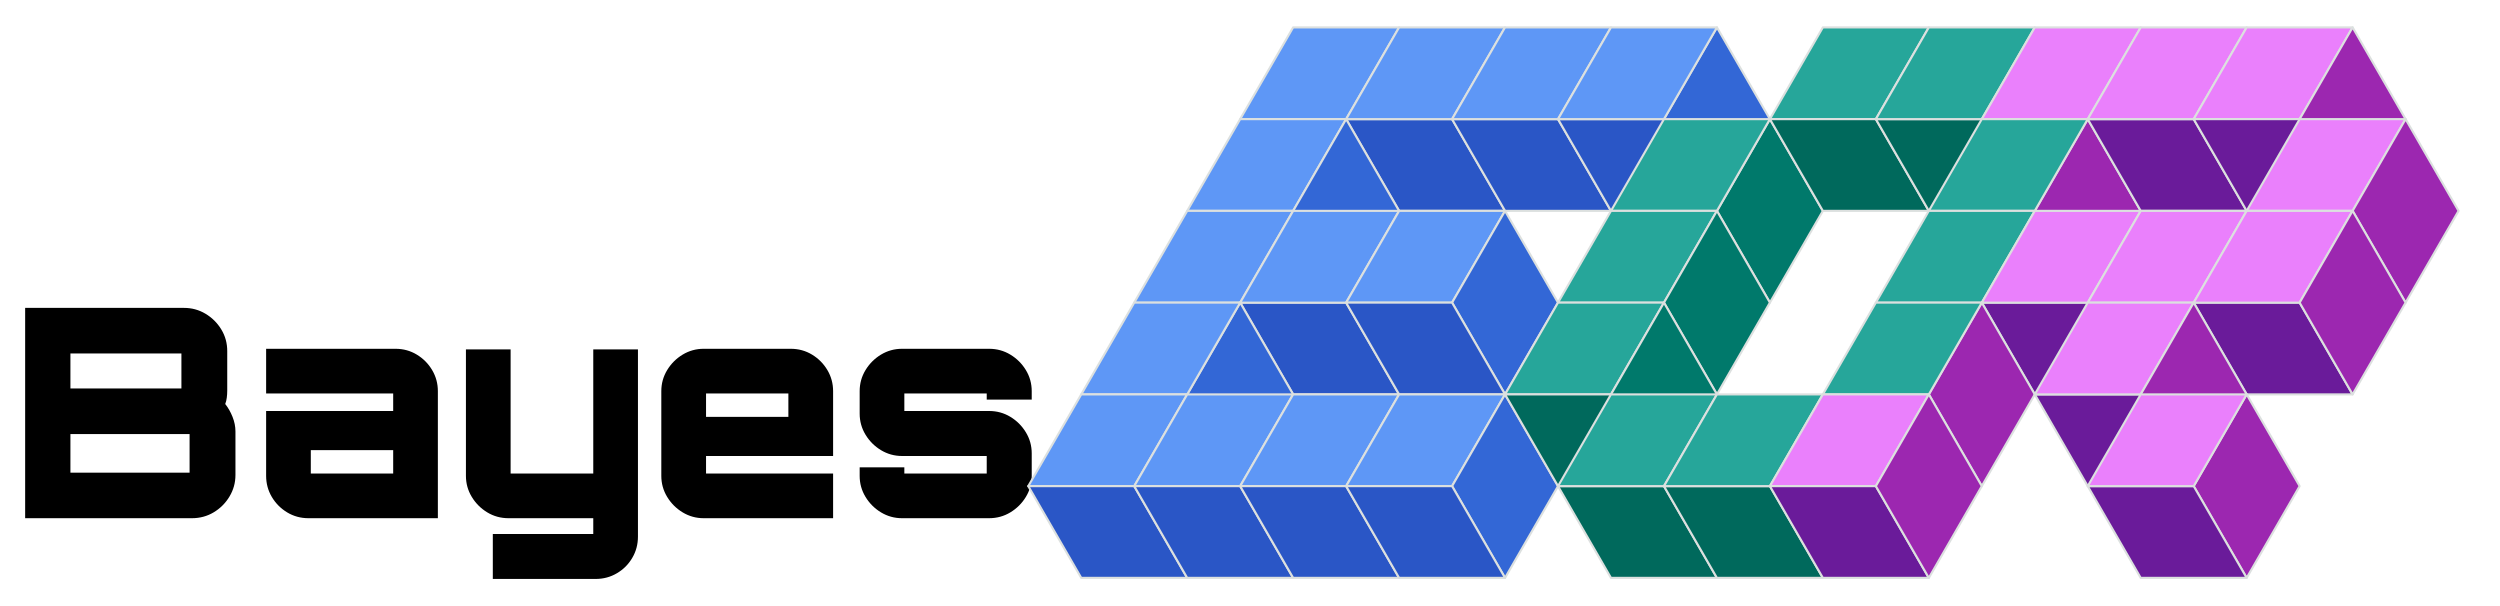
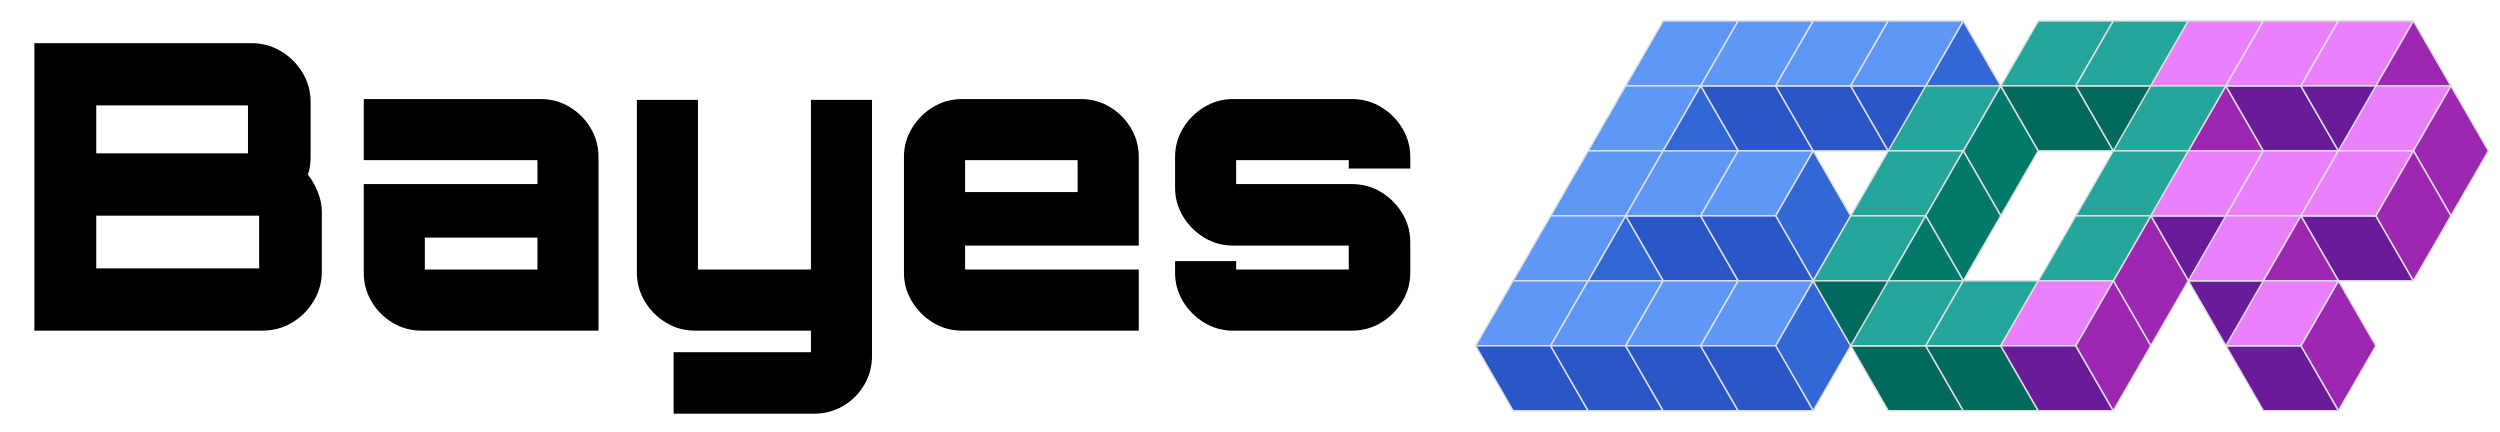
- <svg xmlns="http://www.w3.org/2000/svg" width="950" height="230" viewBox="120 70 950 230">
+ <svg xmlns="http://www.w3.org/2000/svg" width="695" height="120" viewBox="120 175 695 120">
  <path d="M 6.556 0 L 6.556 79.916 L 66.927 79.916 Q 71.366 79.916 75.078 77.697 Q 78.806 75.477 81.079 71.748 Q 83.35 68.037 83.35 63.493 L 83.35 48.508 Q 83.35 47.069 83.177 45.785 Q 83.021 44.502 82.587 43.392 Q 84.252 41.294 85.362 38.519 Q 86.472 35.744 86.472 32.969 L 86.472 16.424 Q 86.472 11.984 84.183 8.203 Q 81.911 4.44 78.182 2.22 Q 74.471 0 69.927 0 L 6.556 0 L 6.556 0 Z M 23.76 17.308 L 69.042 17.308 Q 69.042 17.308 69.042 17.308 Q 69.042 17.308 69.042 17.308 L 69.042 31.963 Q 69.042 31.963 69.042 31.963 Q 69.042 31.963 69.042 31.963 L 23.76 31.963 Q 23.76 31.963 23.76 31.963 Q 23.76 31.963 23.76 31.963 L 23.76 17.308 Q 23.76 17.308 23.76 17.308 Q 23.76 17.308 23.76 17.308 Z M 23.76 49.289 L 65.938 49.289 Q 65.938 49.289 65.938 49.289 Q 65.938 49.289 65.938 49.289 L 65.938 62.608 Q 65.938 62.608 65.938 62.608 Q 65.938 62.608 65.938 62.608 L 23.76 62.608 Q 23.76 62.608 23.76 62.608 Q 23.76 62.608 23.76 62.608 L 23.76 49.289 Q 23.76 49.289 23.76 49.289 Q 23.76 49.289 23.76 49.289 Z M 114.221 0 Q 109.781 0 106.104 2.22 Q 102.445 4.44 100.277 8.099 Q 98.127 11.758 98.127 16.094 L 98.127 40.739 L 146.41 40.739 L 146.41 47.398 Q 146.41 47.398 146.41 47.398 Q 146.41 47.398 146.41 47.398 L 98.127 47.398 L 98.127 64.377 L 147.294 64.377 Q 151.734 64.377 155.393 62.157 Q 159.053 59.937 161.22 56.278 Q 163.388 52.619 163.388 48.283 L 163.388 0 L 114.221 0 Z M 115.105 16.979 L 146.41 16.979 L 146.41 25.858 L 115.105 25.858 L 115.105 16.979 Q 115.105 16.979 115.105 16.979 Q 115.105 16.979 115.105 16.979 Z M 184.269 -23.084 L 184.269 -23.084 L 184.269 -6.001 L 222.441 -6.001 Q 222.441 -6.001 222.441 -6.001 Q 222.441 -6.001 222.441 -6.001 L 222.441 0 L 190.253 0 Q 185.813 0 182.153 2.22 Q 178.494 4.44 176.274 8.099 Q 174.054 11.758 174.054 16.094 L 174.054 64.152 L 191.033 64.152 L 191.033 16.979 Q 191.033 16.979 191.033 16.979 Q 191.033 16.979 191.033 16.979 L 222.441 16.979 Q 222.441 16.979 222.441 16.979 Q 222.441 16.979 222.441 16.979 L 222.441 64.152 L 239.42 64.152 L 239.42 -6.989 Q 239.42 -11.429 237.252 -15.088 Q 235.101 -18.765 231.425 -20.916 Q 227.765 -23.084 223.326 -23.084 L 184.269 -23.084 Z M 264.394 0 Q 260.075 0 256.399 2.22 Q 252.739 4.44 250.519 8.099 Q 248.299 11.758 248.299 16.094 L 248.299 48.283 Q 248.299 52.619 250.519 56.278 Q 252.739 59.937 256.399 62.157 Q 260.075 64.377 264.394 64.377 L 297.484 64.377 Q 301.924 64.377 305.583 62.157 Q 309.243 59.937 311.411 56.278 Q 313.579 52.619 313.579 48.283 L 313.579 23.639 L 265.296 23.639 L 265.296 16.979 Q 265.296 16.979 265.296 16.979 Q 265.296 16.979 265.296 16.979 L 313.579 16.979 L 313.579 0 L 264.394 0 L 264.394 0 Z M 265.296 38.519 L 296.582 38.519 L 296.582 47.398 Q 296.582 47.398 296.582 47.398 Q 296.582 47.398 296.582 47.398 L 265.296 47.398 Q 265.296 47.398 265.296 47.398 Q 265.296 47.398 265.296 47.398 L 265.296 38.519 Z M 339.767 0 Q 335.448 0 331.771 2.22 Q 328.112 4.44 325.892 8.099 Q 323.672 11.758 323.672 16.094 L 323.672 19.32 L 340.651 19.32 L 340.651 16.979 Q 340.651 16.979 340.651 16.979 Q 340.651 16.979 340.651 16.979 L 371.955 16.979 Q 371.955 16.979 371.955 16.979 Q 371.955 16.979 371.955 16.979 L 371.955 23.639 Q 371.955 23.639 371.955 23.639 Q 371.955 23.639 371.955 23.639 L 339.767 23.639 Q 335.448 23.639 331.771 25.858 Q 328.112 28.078 325.892 31.738 Q 323.672 35.414 323.672 39.733 L 323.672 48.283 Q 323.672 52.619 325.892 56.278 Q 328.112 59.937 331.771 62.157 Q 335.448 64.377 339.767 64.377 L 372.839 64.377 Q 377.279 64.377 380.939 62.157 Q 384.615 59.937 386.835 56.278 Q 389.055 52.619 389.055 48.283 L 389.055 45.057 L 371.955 45.057 L 371.955 47.398 Q 371.955 47.398 371.955 47.398 Q 371.955 47.398 371.955 47.398 L 340.651 47.398 Q 340.651 47.398 340.651 47.398 Q 340.651 47.398 340.651 47.398 L 340.651 40.739 Q 340.651 40.739 340.651 40.739 Q 340.651 40.739 340.651 40.739 L 372.839 40.739 Q 377.279 40.739 380.939 38.519 Q 384.615 36.299 386.835 32.622 Q 389.055 28.963 389.055 24.644 L 389.055 16.094 Q 389.055 11.758 386.835 8.099 Q 384.615 4.44 380.939 2.22 Q 377.279 0 372.839 0 L 339.767 0 L 339.767 0 Z" fill="#000000" transform="translate(123.0 266.9165) scale(1 -1)" />
-   <svg width="625" height="210" viewBox="0 0 676 260.808" version="1.1" x="470" y="80">
+   <svg width="282" height="110" viewBox="0 0 676 260.808" version="1.1" x="530" y="180">
    <defs>
      <style type="text/css">*{stroke-linejoin: round; stroke-linecap: butt}</style>
    </defs>
    <g id="eor1_figure_1">
      <g id="eor1_patch_1">
        <path d="M 0 260.808  L 676 260.808  L 676 -0  L 0 -0  L 0 260.808  z " style="fill: none; opacity: 0" />
      </g>
      <g id="eor1_patch_2">
        <path style="fill: none" />
      </g>
      <g id="eor1_axes_1">
        <g id="eor1_Poly3DCollection_1">
          <path d="M 100.5 43.801  L 150.5 43.801  L 175.5 0.5  L 125.5 0.5  z " clip-path="url(#eor1_p581cae34fd)" style="fill: #5e97f6; stroke: #dce0df" />
          <path d="M 175.5 87.103  L 225.5 87.103  L 200.5 43.801  L 150.5 43.801  z " clip-path="url(#eor1_p581cae34fd)" style="fill: #2a56c6; stroke: #dce0df" />
          <path d="M 150.5 43.801  L 200.5 43.801  L 225.5 0.5  L 175.5 0.5  z " clip-path="url(#eor1_p581cae34fd)" style="fill: #5e97f6; stroke: #dce0df" />
          <path d="M 75.5 87.103  L 125.5 87.103  L 150.5 43.801  L 100.5 43.801  z " clip-path="url(#eor1_p581cae34fd)" style="fill: #5e97f6; stroke: #dce0df" />
          <path d="M 150.5 130.404  L 175.5 87.103  L 150.5 43.801  L 125.5 87.103  z " clip-path="url(#eor1_p581cae34fd)" style="fill: #3367d6; stroke: #dce0df" />
          <path d="M 50.5 130.404  L 100.5 130.404  L 125.5 87.103  L 75.5 87.103  z " clip-path="url(#eor1_p581cae34fd)" style="fill: #5e97f6; stroke: #dce0df" />
          <path d="M 225.5 87.103  L 275.5 87.103  L 250.5 43.801  L 200.5 43.801  z " clip-path="url(#eor1_p581cae34fd)" style="fill: #2a56c6; stroke: #dce0df" />
          <path d="M 200.5 43.801  L 250.5 43.801  L 275.5 0.5  L 225.5 0.5  z " clip-path="url(#eor1_p581cae34fd)" style="fill: #5e97f6; stroke: #dce0df" />
          <path d="M 125.5 173.705  L 175.5 173.705  L 150.5 130.404  L 100.5 130.404  z " clip-path="url(#eor1_p581cae34fd)" style="fill: #2a56c6; stroke: #dce0df" />
          <path d="M 100.5 130.404  L 150.5 130.404  L 175.5 87.103  L 125.5 87.103  z " clip-path="url(#eor1_p581cae34fd)" style="fill: #5e97f6; stroke: #dce0df" />
          <path d="M 100.5 217.006  L 125.5 173.705  L 100.5 130.404  L 75.5 173.705  z " clip-path="url(#eor1_p581cae34fd)" style="fill: #3367d6; stroke: #dce0df" />
          <path d="M 25.5 173.705  L 75.5 173.705  L 100.5 130.404  L 50.5 130.404  z " clip-path="url(#eor1_p581cae34fd)" style="fill: #5e97f6; stroke: #dce0df" />
          <path d="M 325.5 87.103  L 350.5 43.801  L 325.5 0.5  L 300.5 43.801  z " clip-path="url(#eor1_p581cae34fd)" style="fill: #3367d6; stroke: #dce0df" />
          <path d="M 275.5 87.103  L 325.5 87.103  L 300.5 43.801  L 250.5 43.801  z " clip-path="url(#eor1_p581cae34fd)" style="fill: #2a56c6; stroke: #dce0df" />
          <path d="M 250.5 43.801  L 300.5 43.801  L 325.5 0.5  L 275.5 0.5  z " clip-path="url(#eor1_p581cae34fd)" style="fill: #5e97f6; stroke: #dce0df" />
          <path d="M 0.5 217.006  L 50.5 217.006  L 75.5 173.705  L 25.5 173.705  z " clip-path="url(#eor1_p581cae34fd)" style="fill: #5e97f6; stroke: #dce0df" />
          <path d="M 150.5 130.404  L 200.5 130.404  L 225.5 87.103  L 175.5 87.103  z " clip-path="url(#eor1_p581cae34fd)" style="fill: #5e97f6; stroke: #dce0df" />
          <path d="M 25.5 260.308  L 75.5 260.308  L 50.5 217.006  L 0.5 217.006  z " clip-path="url(#eor1_p581cae34fd)" style="fill: #2a56c6; stroke: #dce0df" />
          <path d="M 225.5 173.705  L 250.5 130.404  L 225.5 87.103  L 200.5 130.404  z " clip-path="url(#eor1_p581cae34fd)" style="fill: #3367d6; stroke: #dce0df" />
          <path d="M 175.5 173.705  L 225.5 173.705  L 200.5 130.404  L 150.5 130.404  z " clip-path="url(#eor1_p581cae34fd)" style="fill: #2a56c6; stroke: #dce0df" />
          <path d="M 350.5 43.801  L 400.5 43.801  L 425.5 0.5  L 375.5 0.5  z " clip-path="url(#eor1_p581cae34fd)" style="fill: #26a69a; stroke: #dce0df" />
          <path d="M 350.5 130.404  L 375.5 87.103  L 350.5 43.801  L 325.5 87.103  z " clip-path="url(#eor1_p581cae34fd)" style="fill: #00796b; stroke: #dce0df" />
          <path d="M 275.5 87.103  L 325.5 87.103  L 350.5 43.801  L 300.5 43.801  z " clip-path="url(#eor1_p581cae34fd)" style="fill: #26a69a; stroke: #dce0df" />
          <path d="M 50.5 217.006  L 100.5 217.006  L 125.5 173.705  L 75.5 173.705  z " clip-path="url(#eor1_p581cae34fd)" style="fill: #5e97f6; stroke: #dce0df" />
          <path d="M 75.5 260.308  L 125.5 260.308  L 100.5 217.006  L 50.5 217.006  z " clip-path="url(#eor1_p581cae34fd)" style="fill: #2a56c6; stroke: #dce0df" />
          <path d="M 375.5 87.103  L 425.5 87.103  L 400.5 43.801  L 350.5 43.801  z " clip-path="url(#eor1_p581cae34fd)" style="fill: #00695c; stroke: #dce0df" />
          <path d="M 425.5 87.103  L 475.5 87.103  L 450.5 43.801  L 400.5 43.801  z " clip-path="url(#eor1_p581cae34fd)" style="fill: #00695c; stroke: #dce0df" />
          <path d="M 400.5 43.801  L 450.5 43.801  L 475.5 0.5  L 425.5 0.5  z " clip-path="url(#eor1_p581cae34fd)" style="fill: #26a69a; stroke: #dce0df" />
          <path d="M 100.5 217.006  L 150.5 217.006  L 175.5 173.705  L 125.5 173.705  z " clip-path="url(#eor1_p581cae34fd)" style="fill: #5e97f6; stroke: #dce0df" />
          <path d="M 250.5 130.404  L 300.5 130.404  L 325.5 87.103  L 275.5 87.103  z " clip-path="url(#eor1_p581cae34fd)" style="fill: #26a69a; stroke: #dce0df" />
          <path d="M 125.5 260.308  L 175.5 260.308  L 150.5 217.006  L 100.5 217.006  z " clip-path="url(#eor1_p581cae34fd)" style="fill: #2a56c6; stroke: #dce0df" />
          <path d="M 325.5 173.705  L 350.5 130.404  L 325.5 87.103  L 300.5 130.404  z " clip-path="url(#eor1_p581cae34fd)" style="fill: #00796b; stroke: #dce0df" />
          <path d="M 450.5 43.801  L 500.5 43.801  L 525.5 0.5  L 475.5 0.5  z " clip-path="url(#eor1_p581cae34fd)" style="fill: #ea80fc; stroke: #dce0df" />
          <path d="M 150.5 217.006  L 200.5 217.006  L 225.5 173.705  L 175.5 173.705  z " clip-path="url(#eor1_p581cae34fd)" style="fill: #5e97f6; stroke: #dce0df" />
          <path d="M 225.5 173.705  L 275.5 173.705  L 300.5 130.404  L 250.5 130.404  z " clip-path="url(#eor1_p581cae34fd)" style="fill: #26a69a; stroke: #dce0df" />
          <path d="M 225.5 260.308  L 250.5 217.006  L 225.5 173.705  L 200.5 217.006  z " clip-path="url(#eor1_p581cae34fd)" style="fill: #3367d6; stroke: #dce0df" />
          <path d="M 175.5 260.308  L 225.5 260.308  L 200.5 217.006  L 150.5 217.006  z " clip-path="url(#eor1_p581cae34fd)" style="fill: #2a56c6; stroke: #dce0df" />
          <path d="M 300.5 217.006  L 325.5 173.705  L 300.5 130.404  L 275.5 173.705  z " clip-path="url(#eor1_p581cae34fd)" style="fill: #00796b; stroke: #dce0df" />
          <path d="M 250.5 217.006  L 300.5 217.006  L 275.5 173.705  L 225.5 173.705  z " clip-path="url(#eor1_p581cae34fd)" style="fill: #00695c; stroke: #dce0df" />
          <path d="M 500.5 130.404  L 525.5 87.103  L 500.5 43.801  L 475.5 87.103  z " clip-path="url(#eor1_p581cae34fd)" style="fill: #9c27b0; stroke: #dce0df" />
          <path d="M 525.5 87.103  L 575.5 87.103  L 550.5 43.801  L 500.5 43.801  z " clip-path="url(#eor1_p581cae34fd)" style="fill: #6a1b9a; stroke: #dce0df" />
          <path d="M 500.5 43.801  L 550.5 43.801  L 575.5 0.5  L 525.5 0.5  z " clip-path="url(#eor1_p581cae34fd)" style="fill: #ea80fc; stroke: #dce0df" />
          <path d="M 425.5 87.103  L 475.5 87.103  L 500.5 43.801  L 450.5 43.801  z " clip-path="url(#eor1_p581cae34fd)" style="fill: #26a69a; stroke: #dce0df" />
          <path d="M 550.5 43.801  L 600.5 43.801  L 625.5 0.5  L 575.5 0.5  z " clip-path="url(#eor1_p581cae34fd)" style="fill: #ea80fc; stroke: #dce0df" />
          <path d="M 625.5 87.103  L 650.5 43.801  L 625.5 0.5  L 600.5 43.801  z " clip-path="url(#eor1_p581cae34fd)" style="fill: #9c27b0; stroke: #dce0df" />
          <path d="M 275.5 260.308  L 325.5 260.308  L 300.5 217.006  L 250.5 217.006  z " clip-path="url(#eor1_p581cae34fd)" style="fill: #00695c; stroke: #dce0df" />
          <path d="M 575.5 87.103  L 625.5 87.103  L 600.5 43.801  L 550.5 43.801  z " clip-path="url(#eor1_p581cae34fd)" style="fill: #6a1b9a; stroke: #dce0df" />
          <path d="M 400.5 130.404  L 450.5 130.404  L 475.5 87.103  L 425.5 87.103  z " clip-path="url(#eor1_p581cae34fd)" style="fill: #26a69a; stroke: #dce0df" />
          <path d="M 250.5 217.006  L 300.5 217.006  L 325.5 173.705  L 275.5 173.705  z " clip-path="url(#eor1_p581cae34fd)" style="fill: #26a69a; stroke: #dce0df" />
          <path d="M 475.5 173.705  L 525.5 173.705  L 500.5 130.404  L 450.5 130.404  z " clip-path="url(#eor1_p581cae34fd)" style="fill: #6a1b9a; stroke: #dce0df" />
          <path d="M 450.5 130.404  L 500.5 130.404  L 525.5 87.103  L 475.5 87.103  z " clip-path="url(#eor1_p581cae34fd)" style="fill: #ea80fc; stroke: #dce0df" />
          <path d="M 325.5 260.308  L 375.5 260.308  L 350.5 217.006  L 300.5 217.006  z " clip-path="url(#eor1_p581cae34fd)" style="fill: #00695c; stroke: #dce0df" />
          <path d="M 450.5 217.006  L 475.5 173.705  L 450.5 130.404  L 425.5 173.705  z " clip-path="url(#eor1_p581cae34fd)" style="fill: #9c27b0; stroke: #dce0df" />
          <path d="M 300.5 217.006  L 350.5 217.006  L 375.5 173.705  L 325.5 173.705  z " clip-path="url(#eor1_p581cae34fd)" style="fill: #26a69a; stroke: #dce0df" />
          <path d="M 375.5 173.705  L 425.5 173.705  L 450.5 130.404  L 400.5 130.404  z " clip-path="url(#eor1_p581cae34fd)" style="fill: #26a69a; stroke: #dce0df" />
          <path d="M 500.5 130.404  L 550.5 130.404  L 575.5 87.103  L 525.5 87.103  z " clip-path="url(#eor1_p581cae34fd)" style="fill: #ea80fc; stroke: #dce0df" />
          <path d="M 350.5 217.006  L 400.5 217.006  L 425.5 173.705  L 375.5 173.705  z " clip-path="url(#eor1_p581cae34fd)" style="fill: #ea80fc; stroke: #dce0df" />
          <path d="M 575.5 87.103  L 625.5 87.103  L 650.5 43.801  L 600.5 43.801  z " clip-path="url(#eor1_p581cae34fd)" style="fill: #ea80fc; stroke: #dce0df" />
          <path d="M 375.5 260.308  L 425.5 260.308  L 400.5 217.006  L 350.5 217.006  z " clip-path="url(#eor1_p581cae34fd)" style="fill: #6a1b9a; stroke: #dce0df" />
          <path d="M 425.5 260.308  L 450.5 217.006  L 425.5 173.705  L 400.5 217.006  z " clip-path="url(#eor1_p581cae34fd)" style="fill: #9c27b0; stroke: #dce0df" />
          <path d="M 650.5 130.404  L 675.5 87.103  L 650.5 43.801  L 625.5 87.103  z " clip-path="url(#eor1_p581cae34fd)" style="fill: #9c27b0; stroke: #dce0df" />
          <path d="M 500.5 217.006  L 550.5 217.006  L 525.5 173.705  L 475.5 173.705  z " clip-path="url(#eor1_p581cae34fd)" style="fill: #6a1b9a; stroke: #dce0df" />
          <path d="M 575.5 173.705  L 625.5 173.705  L 600.5 130.404  L 550.5 130.404  z " clip-path="url(#eor1_p581cae34fd)" style="fill: #6a1b9a; stroke: #dce0df" />
          <path d="M 475.5 173.705  L 525.5 173.705  L 550.5 130.404  L 500.5 130.404  z " clip-path="url(#eor1_p581cae34fd)" style="fill: #ea80fc; stroke: #dce0df" />
          <path d="M 550.5 130.404  L 600.5 130.404  L 625.5 87.103  L 575.5 87.103  z " clip-path="url(#eor1_p581cae34fd)" style="fill: #ea80fc; stroke: #dce0df" />
          <path d="M 625.5 173.705  L 650.5 130.404  L 625.5 87.103  L 600.5 130.404  z " clip-path="url(#eor1_p581cae34fd)" style="fill: #9c27b0; stroke: #dce0df" />
          <path d="M 550.5 217.006  L 575.5 173.705  L 550.5 130.404  L 525.5 173.705  z " clip-path="url(#eor1_p581cae34fd)" style="fill: #9c27b0; stroke: #dce0df" />
          <path d="M 575.5 260.308  L 600.5 217.006  L 575.5 173.705  L 550.5 217.006  z " clip-path="url(#eor1_p581cae34fd)" style="fill: #9c27b0; stroke: #dce0df" />
          <path d="M 525.5 260.308  L 575.5 260.308  L 550.5 217.006  L 500.5 217.006  z " clip-path="url(#eor1_p581cae34fd)" style="fill: #6a1b9a; stroke: #dce0df" />
          <path d="M 500.5 217.006  L 550.5 217.006  L 575.5 173.705  L 525.5 173.705  z " clip-path="url(#eor1_p581cae34fd)" style="fill: #ea80fc; stroke: #dce0df" />
        </g>
      </g>
    </g>
    <defs>
      <clipPath id="eor1_p581cae34fd">
        <rect x="-19.622" y="-220.238" width="720.764" height="720.764" />
      </clipPath>
    </defs>
  </svg>
</svg>
